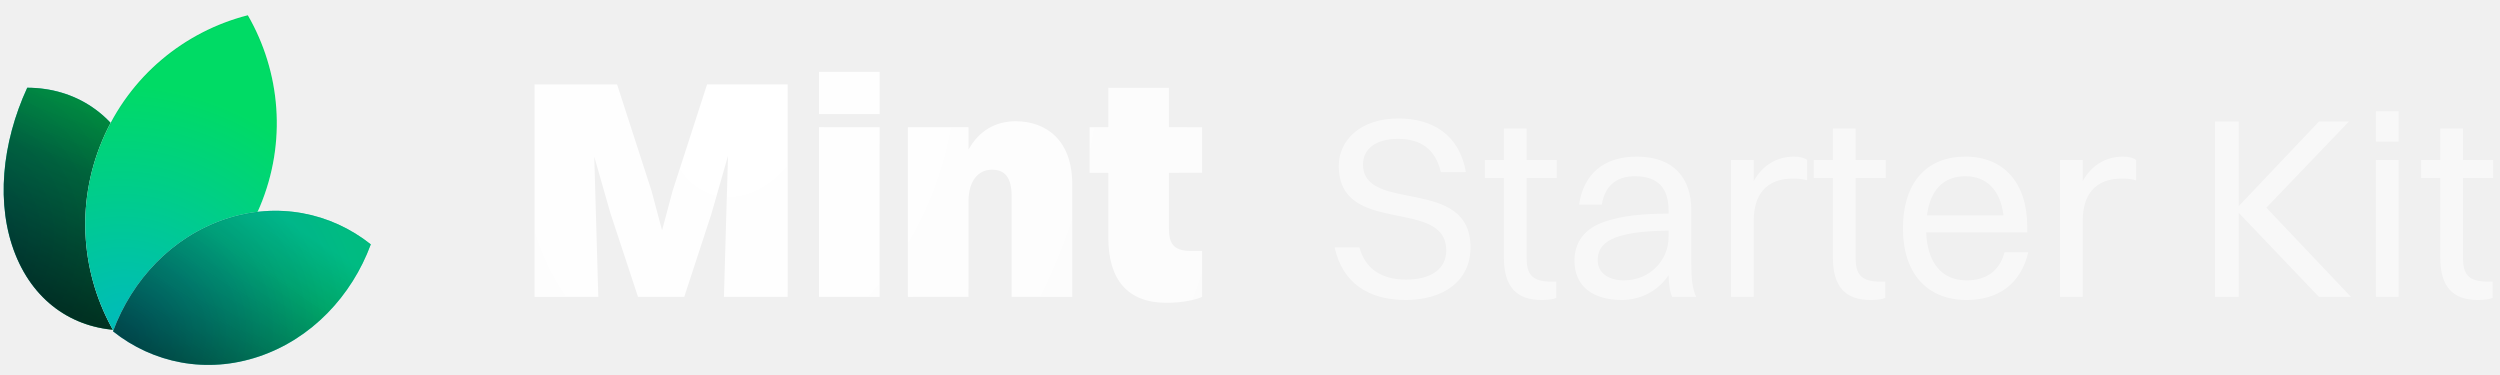
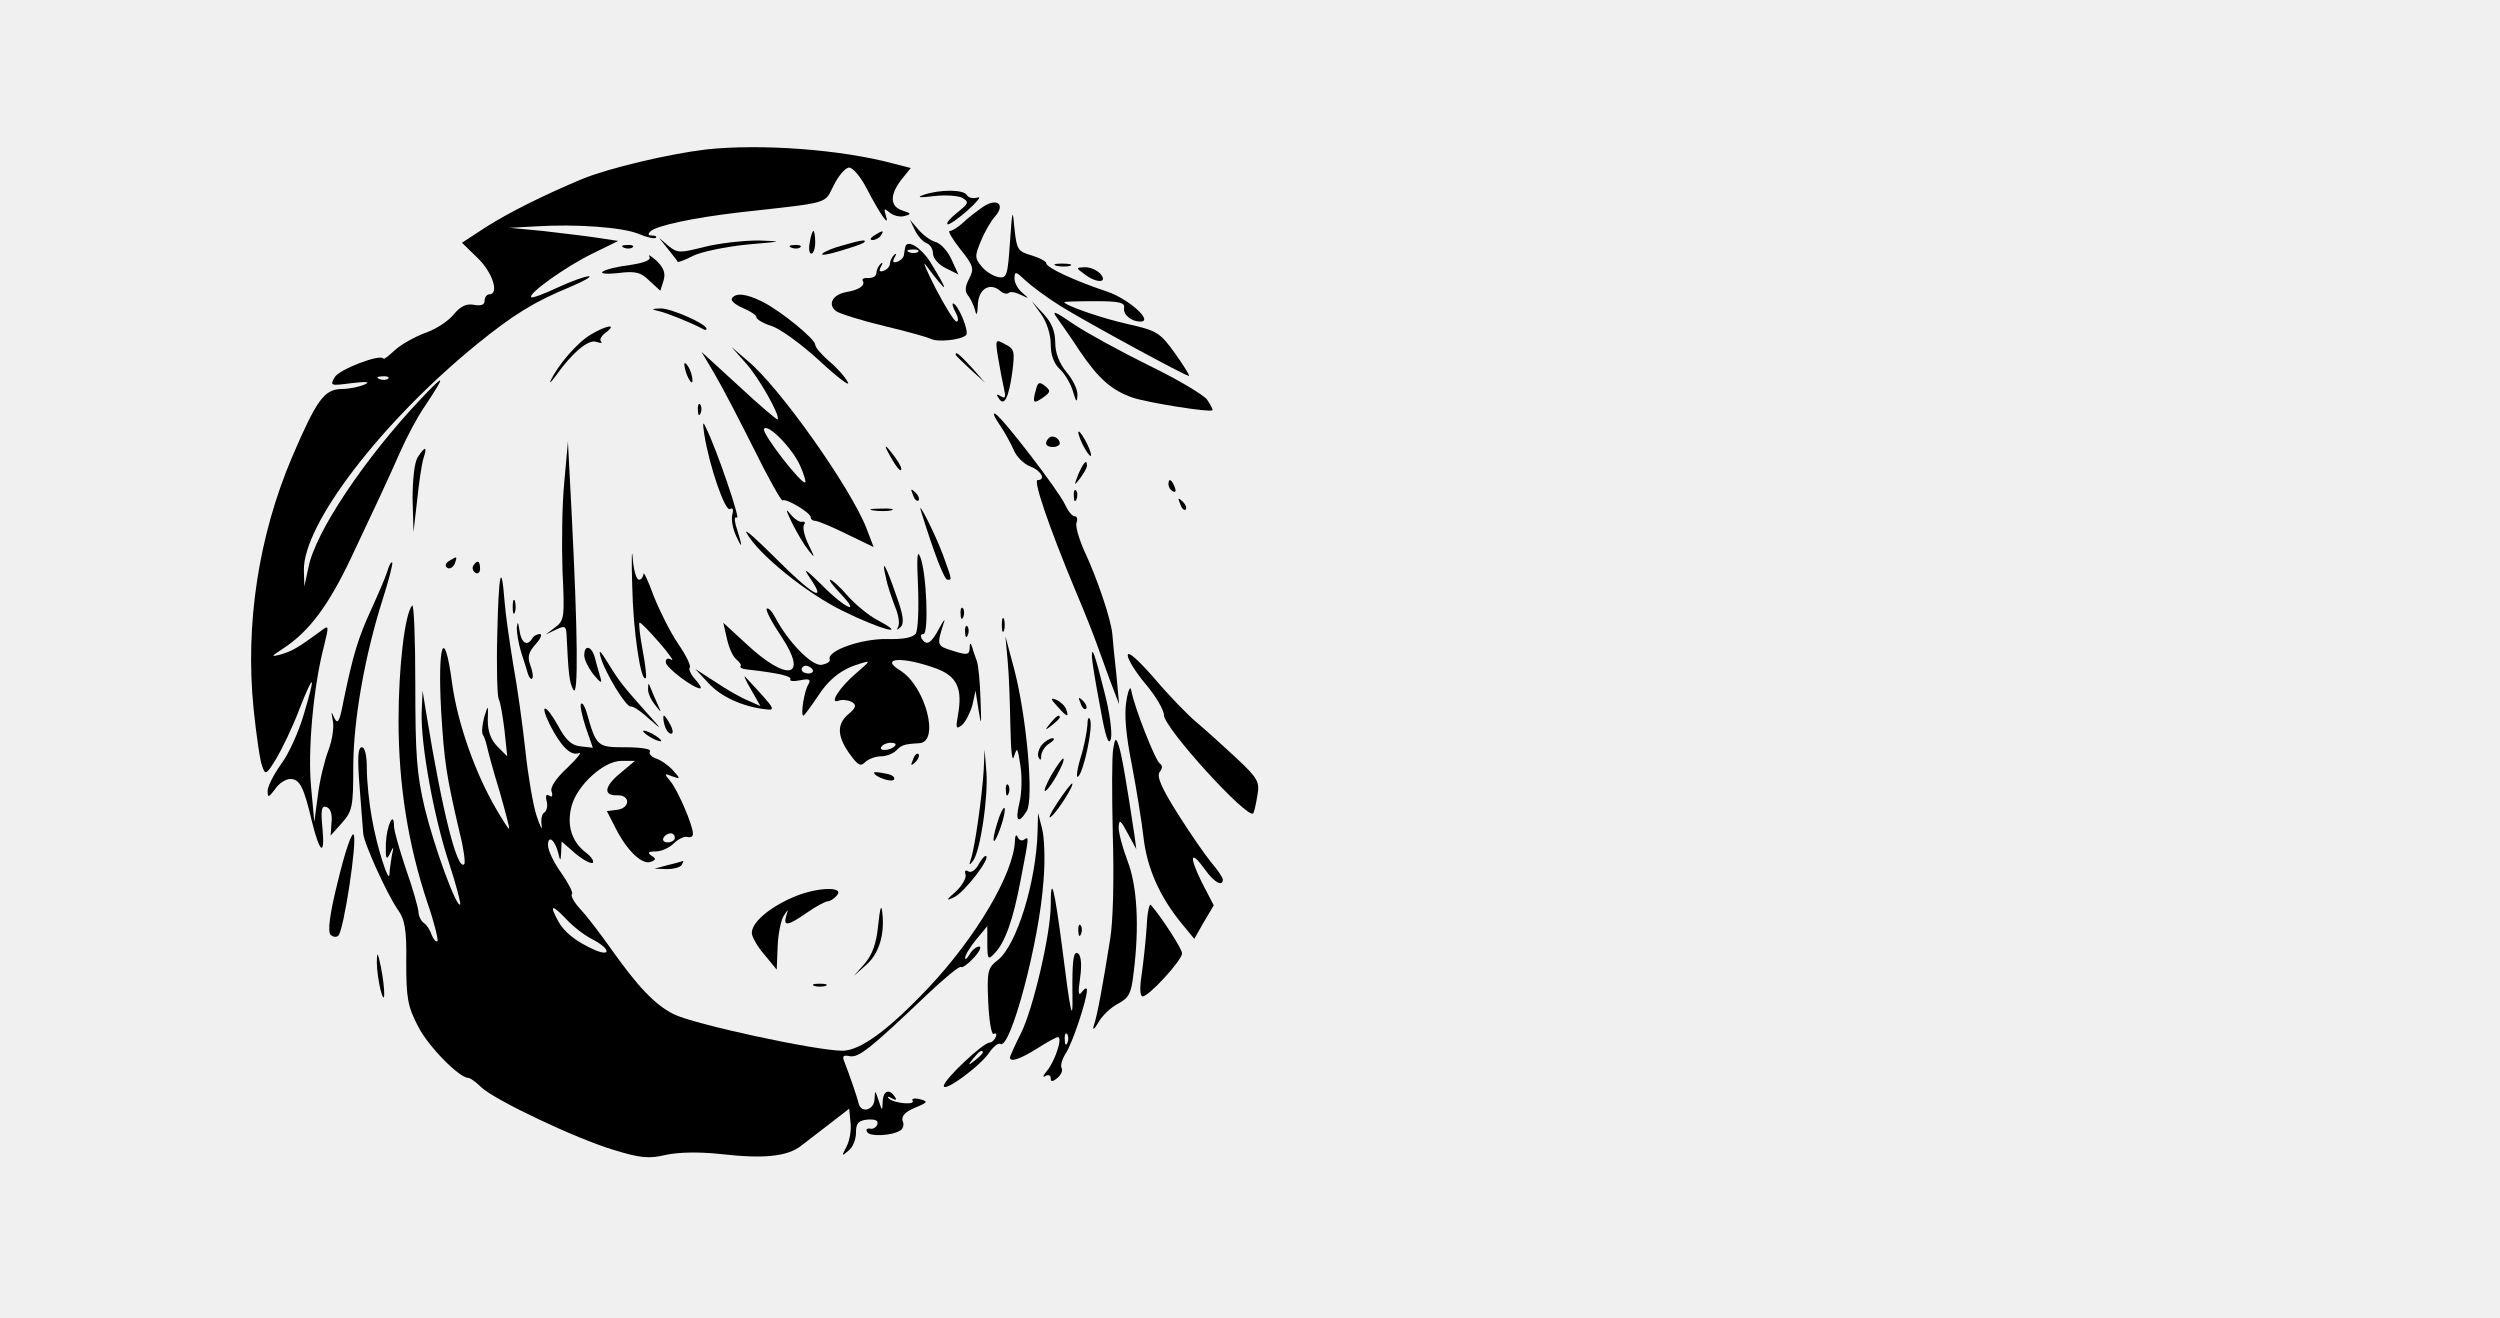
- <svg xmlns="http://www.w3.org/2000/svg" width="160" height="24" viewBox="0 0 160 24" fill="none">
-   <path d="M7.953 21.139C4.896 21.13 2.255 19.458 0.987 16.29C-0.28 13.121 0.109 9.163 1.744 5.615C4.801 5.624 7.442 7.296 8.71 10.465C9.977 13.633 9.588 17.591 7.953 21.139Z" fill="white" />
-   <path d="M7.953 21.139C4.896 21.13 2.255 19.458 0.987 16.29C-0.28 13.121 0.109 9.163 1.744 5.615C4.801 5.624 7.442 7.296 8.71 10.465C9.977 13.633 9.588 17.591 7.953 21.139Z" fill="url(#paint0_radial_115_109)" />
-   <path d="M7.953 21.139C4.896 21.13 2.255 19.458 0.987 16.29C-0.28 13.121 0.109 9.163 1.744 5.615C4.801 5.624 7.442 7.296 8.71 10.465C9.977 13.633 9.588 17.591 7.953 21.139Z" fill="black" fill-opacity="0.5" style="mix-blend-mode:hard-light" />
-   <path d="M7.953 21.139C4.896 21.13 2.255 19.458 0.987 16.29C-0.28 13.121 0.109 9.163 1.744 5.615C4.801 5.624 7.442 7.296 8.71 10.465C9.977 13.633 9.588 17.591 7.953 21.139Z" fill="url(#paint1_linear_115_109)" fill-opacity="0.5" style="mix-blend-mode:hard-light" />
-   <path d="M7.935 21.111C4.897 21.096 2.274 19.431 1.013 16.279C-0.248 13.124 0.136 9.182 1.762 5.643C4.8 5.659 7.423 7.324 8.684 10.476C9.945 13.63 9.561 17.572 7.935 21.111Z" stroke="url(#paint2_linear_115_109)" stroke-opacity="0.05" stroke-width="0.056" />
-   <path d="M7.31 21.257C11.354 20.221 14.884 17.375 16.628 13.236C18.373 9.097 17.945 4.587 15.86 0.976C11.816 2.012 8.287 4.858 6.542 8.998C4.797 13.137 5.225 17.646 7.31 21.257Z" fill="white" />
-   <path d="M7.31 21.257C11.354 20.221 14.884 17.375 16.628 13.236C18.373 9.097 17.945 4.587 15.86 0.976C11.816 2.012 8.287 4.858 6.542 8.998C4.797 13.137 5.225 17.646 7.31 21.257Z" fill="url(#paint3_radial_115_109)" />
-   <path d="M16.602 13.225C14.864 17.349 11.351 20.187 7.324 21.225C5.253 17.624 4.829 13.132 6.568 9.009C8.306 4.885 11.819 2.047 15.846 1.009C17.918 4.61 18.341 9.101 16.602 13.225Z" stroke="url(#paint4_linear_115_109)" stroke-opacity="0.05" stroke-width="0.056" />
-   <path d="M7.234 21.207C9.789 23.237 13.21 23.951 16.577 22.814C19.944 21.677 22.506 18.945 23.73 15.638C21.175 13.608 17.754 12.894 14.387 14.031C11.02 15.168 8.458 17.901 7.234 21.207Z" fill="white" />
-   <path d="M7.234 21.207C9.789 23.237 13.21 23.951 16.577 22.814C19.944 21.677 22.506 18.945 23.73 15.638C21.175 13.608 17.754 12.894 14.387 14.031C11.02 15.168 8.458 17.901 7.234 21.207Z" fill="url(#paint5_radial_115_109)" />
-   <path d="M7.234 21.207C9.789 23.237 13.21 23.951 16.577 22.814C19.944 21.677 22.506 18.945 23.73 15.638C21.175 13.608 17.754 12.894 14.387 14.031C11.02 15.168 8.458 17.901 7.234 21.207Z" fill="black" fill-opacity="0.2" style="mix-blend-mode:hard-light" />
-   <path d="M7.234 21.207C9.789 23.237 13.21 23.951 16.577 22.814C19.944 21.677 22.506 18.945 23.73 15.638C21.175 13.608 17.754 12.894 14.387 14.031C11.02 15.168 8.458 17.901 7.234 21.207Z" fill="url(#paint6_linear_115_109)" fill-opacity="0.5" style="mix-blend-mode:hard-light" />
-   <path d="M16.568 22.787C13.218 23.918 9.814 23.212 7.267 21.198C8.492 17.907 11.044 15.189 14.396 14.058C17.747 12.927 21.15 13.633 23.697 15.648C22.472 18.938 19.92 21.656 16.568 22.787Z" stroke="url(#paint7_linear_115_109)" stroke-opacity="0.05" stroke-width="0.056" />
-   <path d="M34.212 19V5.4H39.492L41.692 12.2L42.372 14.74L43.052 12.2L45.252 5.4H50.412V19H46.332L46.592 9.98L45.532 13.68L43.792 19H40.832L39.052 13.6L38.032 10.02L38.292 19H34.212ZM52.416 7.3V4.6H56.295V7.3H52.416ZM52.416 19V8.14H56.295V19H52.416ZM58.104 19V8.14H61.984V9.58C62.664 8.34 63.744 7.76 65.004 7.76C66.964 7.76 68.624 8.98 68.624 11.78V19H64.744V12.56C64.744 11.34 64.304 10.86 63.484 10.86C62.604 10.86 61.984 11.58 61.984 12.88V19H58.104ZM70.933 15.22V11.06H69.733V8.14H70.933V5.62H74.813V8.14H76.933V11.06H74.813V14.6C74.813 15.5 75.033 16.06 76.213 16.06H76.933V19C76.493 19.2 75.673 19.38 74.653 19.38C72.153 19.38 70.933 17.88 70.933 15.22Z" fill="url(#paint8_radial_115_109)" />
-   <path d="M87.232 10.519C87.232 13.687 94.112 11.229 94.112 15.832C94.112 17.994 92.364 19.198 89.971 19.198C87.562 19.198 85.912 18.093 85.417 15.832H87.001C87.364 17.169 88.371 17.895 89.987 17.895C91.671 17.895 92.561 17.152 92.561 16.03C92.561 12.598 85.681 15.155 85.681 10.618C85.681 9.001 87.034 7.582 89.509 7.582C91.671 7.582 93.403 8.621 93.816 11.014H92.215C91.868 9.529 90.912 8.886 89.476 8.886C88.057 8.886 87.232 9.529 87.232 10.519ZM96.25 16.476V11.393H95.029V10.239H96.25V8.226H97.702V10.239H99.632V11.393H97.702V16.476C97.702 17.532 98.015 18.026 99.302 18.026H99.599V19.066C99.434 19.148 99.071 19.198 98.659 19.198C97.025 19.198 96.25 18.323 96.25 16.476ZM102.516 13.093H101.064C101.345 11.162 102.615 10.024 104.76 10.024C107.103 10.024 108.242 11.393 108.242 13.44V16.888C108.242 17.895 108.324 18.521 108.555 19H107.021C106.856 18.654 106.806 18.142 106.79 17.614C106.047 18.72 104.859 19.198 103.803 19.198C101.988 19.198 100.767 18.357 100.767 16.69C100.767 15.486 101.427 14.611 102.714 14.182C103.902 13.786 105.107 13.687 106.79 13.671V13.473C106.79 12.053 106.13 11.278 104.628 11.278C103.374 11.278 102.698 11.971 102.516 13.093ZM102.252 16.657C102.252 17.465 102.929 17.944 103.952 17.944C105.569 17.944 106.79 16.674 106.79 15.172V14.759C103.061 14.793 102.252 15.585 102.252 16.657ZM110.787 19V10.239H112.239V11.591C112.833 10.519 113.774 10.024 114.83 10.024C115.176 10.024 115.49 10.107 115.655 10.239V11.542C115.407 11.46 115.094 11.427 114.747 11.427C112.998 11.427 112.239 12.515 112.239 14.1V19H110.787ZM117.305 16.476V11.393H116.084V10.239H117.305V8.226H118.757V10.239H120.688V11.393H118.757V16.476C118.757 17.532 119.071 18.026 120.358 18.026H120.655V19.066C120.49 19.148 120.127 19.198 119.714 19.198C118.081 19.198 117.305 18.323 117.305 16.476ZM129.809 16.145C129.33 18.192 127.862 19.198 125.865 19.198C123.324 19.198 121.79 17.482 121.79 14.627C121.79 11.658 123.324 10.024 125.783 10.024C128.258 10.024 129.743 11.723 129.743 14.512V14.875H123.275C123.357 16.838 124.281 17.944 125.865 17.944C127.103 17.944 127.977 17.35 128.291 16.145H129.809ZM125.783 11.278C124.38 11.278 123.539 12.152 123.324 13.786H128.225C128.027 12.169 127.152 11.278 125.783 11.278ZM131.843 19V10.239H133.295V11.591C133.889 10.519 134.829 10.024 135.885 10.024C136.232 10.024 136.545 10.107 136.71 10.239V11.542C136.463 11.46 136.149 11.427 135.803 11.427C134.054 11.427 133.295 12.515 133.295 14.1V19H131.843ZM141.763 19V7.78H143.281V13.192L148.413 7.78H150.327L145.047 13.291L150.459 19H148.413L143.281 13.621V19H141.763ZM152.06 9.067V7.12H153.512V9.067H152.06ZM152.06 19V10.239H153.512V19H152.06ZM156.178 16.476V11.393H154.957V10.239H156.178V8.226H157.63V10.239H159.56V11.393H157.63V16.476C157.63 17.532 157.943 18.026 159.23 18.026H159.527V19.066C159.362 19.148 158.999 19.198 158.587 19.198C156.953 19.198 156.178 18.323 156.178 16.476Z" fill="white" fill-opacity="0.55" />
-   <defs>
-     <radialGradient id="paint0_radial_115_109" cx="0" cy="0" r="1" gradientUnits="userSpaceOnUse" gradientTransform="translate(-3.00503 15.023) rotate(-10.029) scale(17.9572 17.784)">
-       <stop stop-color="#00B0BB" />
-       <stop offset="1" stop-color="#00DB65" />
-     </radialGradient>
-     <linearGradient id="paint1_linear_115_109" x1="7.39" y1="4.813" x2="1.63" y2="18.689" gradientUnits="userSpaceOnUse">
-       <stop stop-color="#18E299" />
-       <stop offset="1" />
-     </linearGradient>
-     <linearGradient id="paint2_linear_115_109" x1="7.948" y1="8.016" x2="1.761" y2="18.746" gradientUnits="userSpaceOnUse">
-       <stop />
-       <stop offset="1" stop-opacity="0" />
-     </linearGradient>
-     <radialGradient id="paint3_radial_115_109" cx="0" cy="0" r="1" gradientUnits="userSpaceOnUse" gradientTransform="translate(8.11404 20.8822) rotate(-75.7542) scale(21.6246 23.7772)">
-       <stop stop-color="#00BBBB" />
-       <stop offset="0.713" stop-color="#00DB65" />
-     </radialGradient>
-     <linearGradient id="paint4_linear_115_109" x1="7.602" y1="5.871" x2="15.556" y2="16.372" gradientUnits="userSpaceOnUse">
-       <stop />
-       <stop offset="1" stop-opacity="0" />
-     </linearGradient>
-     <radialGradient id="paint5_radial_115_109" cx="0" cy="0" r="1" gradientUnits="userSpaceOnUse" gradientTransform="translate(7.84537 21.5181) rotate(-20.3525) scale(18.5603 17.32)">
-       <stop stop-color="#00B0BB" />
-       <stop offset="1" stop-color="#00DB65" />
-     </radialGradient>
-     <linearGradient id="paint6_linear_115_109" x1="16.808" y1="13.007" x2="10.041" y2="22.994" gradientUnits="userSpaceOnUse">
-       <stop stop-color="#00B1BC" />
-       <stop offset="1" />
-     </linearGradient>
-     <linearGradient id="paint7_linear_115_109" x1="16.808" y1="13.007" x2="14.169" y2="23.841" gradientUnits="userSpaceOnUse">
-       <stop />
-       <stop offset="1" stop-opacity="0" />
-     </linearGradient>
-     <radialGradient id="paint8_radial_115_109" cx="0" cy="0" r="1" gradientUnits="userSpaceOnUse" gradientTransform="translate(47.2781 7) rotate(19.0047) scale(67.5582 85.7506)">
-       <stop stop-color="white" />
-       <stop offset="1" stop-color="white" stop-opacity="0.5" />
-     </radialGradient>
-   </defs>
+ <svg xmlns="http://www.w3.org/2000/svg" version="1.0" width="552pt" height="291pt" viewBox="0 0 552 291" preserveAspectRatio="xMidYMid meet">
+   <g transform="translate(0,291) scale(0.1,-0.1)" fill="#000000" stroke="none">
+     <path d="M1559 2580 c-83 -10 -214 -41 -273 -65 -84 -35 -164 -75 -214 -107 l-52 -34 35 -34 c33 -32 48 -80 25 -80 -5 0 -10 -6 -10 -14 0 -9 -8 -12 -24 -9 -16 3 -29 -3 -44 -21 -11 -14 -39 -33 -63 -41 -24 -9 -54 -26 -67 -38 -13 -12 -24 -21 -25 -19 -6 12 -99 -24 -108 -41 -11 -19 -9 -19 37 -13 33 4 43 3 29 -3 -11 -5 -34 -10 -52 -10 -37 -1 -54 -24 -108 -150 -74 -174 -104 -369 -85 -557 6 -57 14 -114 19 -126 7 -20 9 -19 31 17 12 20 36 69 51 109 33 84 37 79 9 -14 -11 -37 -33 -86 -50 -108 -16 -23 -30 -50 -29 -59 0 -15 2 -14 16 4 8 13 24 23 34 23 21 0 30 -18 48 -95 17 -69 29 -77 23 -14 -4 41 -2 51 9 47 9 -3 13 -16 11 -34 l-2 -29 25 28 c23 26 25 36 25 123 0 102 25 246 66 374 13 41 22 76 20 78 -3 2 -7 -7 -11 -20 -4 -13 -20 -50 -35 -83 -29 -63 -40 -99 -61 -200 -9 -48 -13 -56 -21 -40 -7 16 -7 15 -3 -7 3 -15 -2 -44 -10 -65 -8 -21 -19 -65 -23 -98 l-8 -60 -7 76 c-8 80 5 223 28 311 12 49 12 49 -9 33 -49 -36 -62 -43 -86 -50 -23 -6 -22 -5 5 13 57 37 100 94 151 202 47 99 82 174 108 233 14 32 38 77 54 100 47 71 46 74 -8 17 -124 -131 -234 -295 -249 -373 l-9 -42 -1 35 c-3 101 171 328 382 500 80 65 127 94 205 126 31 13 50 24 42 24 -8 0 -39 -11 -69 -25 -30 -14 -56 -24 -58 -21 -8 7 77 68 135 96 l57 28 -46 7 c-25 4 -79 10 -120 15 l-74 7 55 3 c94 6 194 -2 229 -16 19 -8 36 -12 39 -9 3 3 -1 5 -8 5 -9 0 -10 3 -4 9 14 13 94 30 196 42 207 23 187 18 209 60 11 22 26 39 34 39 8 0 26 -21 39 -47 31 -59 51 -87 42 -59 -5 16 -4 17 8 7 8 -7 23 -11 33 -8 16 4 15 6 -4 12 -28 9 -29 34 -3 68 l21 26 -39 10 c-115 31 -292 44 -413 31z m-702 -506 c-3 -3 -12 -4 -19 -1 -8 3 -5 6 6 6 11 1 17 -2 13 -5z" />
+     <path d="M2040 2480 c-17 -6 -11 -7 22 -3 25 3 54 1 63 -4 15 -9 14 -12 -11 -32 -15 -12 -25 -23 -22 -26 2 -3 22 11 44 30 21 19 32 32 23 29 -10 -3 -20 -1 -24 5 -7 13 -59 13 -95 1z" />
+     <path d="M2170 2453 c-14 -10 -34 -25 -44 -35 -11 -10 -24 -18 -29 -18 -5 0 6 -18 24 -41 29 -36 30 -43 19 -64 -9 -17 -10 -28 -3 -37 6 -7 13 -22 16 -33 3 -14 5 -10 6 11 1 35 25 51 48 33 7 -7 16 -9 20 -6 3 4 15 2 27 -4 19 -9 19 -9 4 4 -10 8 -18 22 -18 32 0 17 3 16 25 -5 13 -12 48 -38 77 -56 58 -36 275 -154 283 -154 3 0 -11 22 -30 49 -33 46 -40 51 -103 65 -59 13 -142 42 -142 49 0 1 30 2 68 2 52 0 66 -3 64 -14 -3 -15 15 -31 36 -31 30 0 -26 50 -73 66 -72 24 -135 53 -135 63 0 4 -15 12 -32 17 -31 9 -33 13 -38 59 -4 46 -5 43 -10 -30 -5 -73 -7 -80 -25 -77 -11 2 -28 12 -37 23 -16 19 -16 24 -2 57 8 20 22 44 31 54 24 27 4 42 -27 21z" />
+     <path d="M2020 2402 c6 -13 18 -26 26 -29 8 -3 14 -13 14 -23 0 -10 13 -25 28 -32 l28 -14 -15 33 c-8 18 -24 36 -36 39 -11 3 -28 16 -38 28 l-18 21 11 -23z" />
+     <path d="M1788 2375 c-3 -14 -1 -25 3 -25 5 0 9 11 9 25 0 14 -2 25 -4 25 -2 0 -6 -11 -8 -25z" />
+     <path d="M1930 2390 c-9 -6 -10 -10 -3 -10 6 0 15 5 18 10 8 12 4 12 -15 0z" />
+     <path d="M1475 2360 c11 -14 21 -26 21 -28 1 -2 17 4 34 13 18 9 71 20 119 25 80 7 82 7 26 9 -34 0 -87 -6 -119 -14 -55 -14 -60 -14 -80 2 l-21 18 20 -25z" />
+     <path d="M1860 2368 c-19 -5 -39 -13 -44 -18 -5 -5 13 -2 39 6 27 8 51 16 53 19 7 7 -7 5 -48 -7z" />
+     <path d="M1378 2363 c7 -3 16 -2 19 1 4 3 -2 6 -13 5 -11 0 -14 -3 -6 -6z" />
+     <path d="M1748 2363 c7 -3 16 -2 19 1 4 3 -2 6 -13 5 -11 0 -14 -3 -6 -6z" />
+     <path d="M1999 2365 c-1 -3 -2 -10 -3 -17 0 -6 -7 -13 -15 -16 -9 -3 -11 0 -6 9 5 8 4 11 -1 6 -5 -5 -9 -14 -9 -19 0 -6 -6 -13 -14 -16 -9 -3 -11 0 -6 9 5 8 4 11 -1 6 -5 -5 -9 -14 -9 -20 0 -7 -8 -11 -18 -11 -9 1 -15 -2 -12 -6 6 -10 -7 -20 -37 -25 -30 -6 -41 -27 -22 -42 9 -6 57 -21 107 -33 51 -12 96 -25 102 -28 13 -8 67 -3 78 8 8 7 -18 70 -29 70 -2 0 0 -9 6 -20 6 -11 7 -20 2 -20 -5 0 -25 33 -46 73 -20 39 -30 63 -22 52 51 -68 54 -65 9 8 -20 31 -50 49 -54 32z m28 -11 c-3 -3 -12 -4 -19 -1 -8 3 -5 6 6 6 11 1 17 -2 13 -5z" />
+     <path d="M1434 2343 c4 -7 -10 -13 -42 -18 -64 -8 -88 -24 -28 -18 39 5 51 2 70 -17 l24 -22 7 22 c5 16 1 28 -15 44 -13 11 -20 16 -16 9z" />
+     <path d="M2333 2323 c9 -2 23 -2 30 0 6 3 -1 5 -18 5 -16 0 -22 -2 -12 -5z" />
+     <path d="M2394 2305 c27 -21 53 -20 36 0 -7 8 -22 15 -34 15 -21 -1 -21 -1 -2 -15z" />
+     <path d="M1616 2251 c-3 -5 8 -14 24 -21 17 -7 30 -16 30 -20 0 -5 15 -14 34 -20 19 -6 67 -41 107 -78 40 -37 67 -57 61 -46 -6 12 -25 33 -42 47 -16 14 -30 30 -30 36 0 12 -75 74 -117 95 -36 18 -59 20 -67 7z" />
+     <path d="M2299 2216 c12 -17 21 -44 21 -66 0 -24 7 -43 20 -55 11 -10 24 -32 29 -49 7 -24 9 -26 10 -9 1 12 -10 35 -24 51 -16 20 -25 42 -25 65 0 25 -8 45 -26 64 l-26 28 21 -29z" />
+     <path d="M1455 2223 c18 -4 77 -28 98 -40 4 -2 7 -2 7 1 0 11 -80 46 -102 45 -20 -1 -21 -2 -3 -6z" />
+     <path d="M2334 2208 c9 -13 32 -45 50 -73 42 -62 71 -87 117 -103 32 -11 170 -33 176 -28 2 1 -4 12 -12 24 -9 11 -66 45 -128 75 -61 30 -136 71 -166 91 -42 29 -50 32 -37 14z" />
+     <path d="M1304 2171 c-30 -18 -72 -67 -88 -101 -4 -8 1 -4 11 10 37 52 73 82 90 75 10 -3 14 -3 10 1 -4 4 1 13 11 20 26 20 1 16 -34 -5z" />
+     <path d="M2204 2119 c4 -24 10 -55 13 -68 4 -18 3 -22 -7 -16 -9 6 -11 4 -5 -4 12 -20 22 0 30 56 6 47 5 53 -16 63 -21 12 -22 11 -15 -31z" />
+     <path d="M1646 2109 c28 -30 78 -118 71 -125 -1 -2 -40 31 -85 73 l-83 76 29 -49 c16 -27 55 -102 87 -166 32 -65 61 -116 63 -113 6 6 62 -27 62 -37 0 -4 4 -8 10 -8 5 0 37 -13 69 -29 l60 -29 -16 42 c-35 89 -192 312 -263 370 l-35 30 31 -35z m121 -228 c8 -18 13 -35 11 -36 -7 -7 -97 109 -91 118 8 13 63 -43 80 -82z" />
+     <path d="M2110 2127 c0 -2 15 -16 33 -33 l32 -29 -29 33 c-28 30 -36 37 -36 29z" />
+     <path d="M1511 2105 c1 -19 18 -51 18 -35 0 8 -4 22 -9 30 -5 8 -9 11 -9 5z" />
+     <path d="M2287 2048 c-8 -28 -5 -31 17 -15 16 11 16 15 3 25 -12 10 -16 8 -20 -10z" />
+     <path d="M1541 2004 c0 -11 3 -14 6 -6 3 7 2 16 -1 19 -3 4 -6 -2 -5 -13z" />
+     <path d="M2206 1974 c11 -16 25 -41 32 -57 6 -15 23 -32 37 -37 24 -9 35 -30 16 -30 -10 0 24 -101 84 -245 21 -49 41 -101 46 -115 5 -14 18 -50 29 -80 l21 -55 -6 65 c-4 36 -8 76 -9 90 -3 33 -33 122 -62 184 -12 27 -20 55 -17 62 3 8 1 14 -4 14 -6 0 -15 12 -22 27 -14 30 -135 188 -153 199 -7 4 -3 -6 8 -22z" />
+     <path d="M1555 1951 c11 -69 46 -172 57 -165 6 4 8 -1 5 -12 -3 -11 1 -32 9 -49 14 -30 14 -23 -1 24 -4 14 -3 21 2 18 9 -6 -45 152 -68 198 -7 16 -8 13 -4 -14z" />
+     <path d="M2381 1955 c0 -5 6 -21 14 -35 8 -14 14 -20 14 -15 0 6 -6 21 -14 35 -8 14 -14 21 -14 15z" />
+     <path d="M2316 1943 c-11 -11 -7 -20 9 -20 8 0 15 4 15 8 0 11 -16 20 -24 12z" />
+     <path d="M1246 1846 c-5 -49 -6 -138 -4 -197 5 -102 4 -109 -16 -124 l-21 -16 23 11 c19 9 22 8 23 -12 4 -85 6 -105 15 -121 11 -19 10 121 -4 393 l-8 155 -8 -89z" />
+     <path d="M1959 1915 c17 -33 31 -51 31 -40 0 6 -10 21 -21 35 -13 17 -17 18 -10 5z" />
+     <path d="M922 1900 c-7 -12 -11 -49 -11 -92 l2 -73 8 70 c4 39 10 80 14 93 9 27 4 28 -13 2z" />
+     <path d="M2381 1863 c-10 -26 -10 -27 4 -9 8 11 15 23 15 28 0 15 -7 8 -19 -19z" />
+     <path d="M2580 1841 c0 -6 4 -13 10 -16 6 -3 7 1 4 9 -7 18 -14 21 -14 7z" />
+     <path d="M2016 1817 c3 -10 9 -15 12 -12 3 3 0 11 -7 18 -10 9 -11 8 -5 -6z" />
+     <path d="M2371 1814 c0 -11 3 -14 6 -6 3 7 2 16 -1 19 -3 4 -6 -2 -5 -13z" />
+     <path d="M2606 1797 c3 -10 9 -15 12 -12 3 3 0 11 -7 18 -10 9 -11 8 -5 -6z" />
+     <path d="M1749 1755 c11 -22 27 -49 36 -60 15 -19 15 -18 0 13 -9 18 -13 37 -10 43 4 5 2 8 -4 7 -5 -2 -17 6 -26 17 -11 14 -10 9 4 -20z" />
+     <path d="M1928 1783 c12 -2 30 -2 40 0 9 3 -1 5 -23 4 -22 0 -30 -2 -17 -4z" />
+     <path d="M2034 1780 c29 -93 51 -150 58 -150 10 0 11 -3 -10 55 -17 46 -59 129 -48 95z" />
+     <path d="M1648 1734 c25 -47 133 -134 213 -173 83 -41 147 -58 78 -21 -20 10 -50 35 -67 54 -17 20 -35 36 -39 36 -4 0 6 -13 22 -30 48 -50 11 -34 -40 18 -38 37 -43 40 -26 15 38 -56 5 -37 -75 43 -42 42 -71 68 -66 58z" />
+     <path d="M1396 1615 c2 -99 19 -213 30 -202 2 2 -1 30 -7 61 -6 32 -9 59 -7 61 2 2 21 -18 43 -43 22 -25 34 -43 28 -39 -8 5 -13 3 -13 -5 0 -12 61 -58 76 -58 4 0 -1 9 -11 20 -10 11 -15 23 -12 26 3 4 -8 27 -26 53 -17 25 -41 73 -54 106 -12 33 -22 54 -22 48 -1 -7 -5 -13 -10 -13 -6 0 -12 21 -14 48 -2 26 -3 -2 -1 -63z" />
+     <path d="M2027 1615 c2 -49 0 -96 -5 -104 -7 -9 -28 -13 -64 -12 -56 1 -133 -26 -126 -45 2 -5 -7 -10 -18 -12 -22 -3 -75 52 -103 106 -7 13 -15 21 -18 18 -3 -3 11 -30 32 -61 61 -92 14 -102 -78 -16 l-50 46 8 -35 c4 -19 13 -40 21 -46 7 -6 12 -13 9 -15 -2 -3 4 -6 13 -7 71 -8 101 -15 97 -22 -2 -4 7 -5 22 -2 20 4 24 2 18 -9 -9 -13 -18 -69 -11 -69 2 0 15 18 30 40 27 42 55 63 96 75 23 7 22 6 -8 -20 -38 -32 -63 -71 -40 -62 8 3 21 1 29 -3 11 -7 9 -13 -9 -28 -26 -23 -23 -51 8 -92 15 -20 21 -23 31 -12 7 6 22 12 34 12 12 0 27 6 34 13 12 12 16 14 51 16 46 3 13 127 -43 161 -46 28 6 31 80 4 46 -17 59 -44 48 -104 -5 -28 -4 -31 9 -21 8 7 18 27 23 44 l7 32 7 -45 c6 -36 6 -30 4 25 -1 39 -5 77 -8 85 -3 8 -8 22 -10 30 -4 12 -6 12 -6 -2 -1 -14 -6 -15 -37 -5 -36 11 -36 12 -20 62 4 11 -1 5 -10 -12 -18 -34 -28 -40 -39 -23 -3 6 -2 10 4 10 12 0 7 135 -7 170 -7 18 -8 0 -5 -65z m-233 -183 c3 -5 -1 -9 -9 -9 -8 0 -15 4 -15 9 0 4 4 8 9 8 6 0 12 -4 15 -8z m182 -169 c-10 -11 -37 -12 -30 -2 3 5 12 9 21 9 9 0 13 -3 9 -7z" />
+     <path d="M991 1671 c-8 -5 -9 -11 -3 -15 5 -3 12 1 16 9 6 17 6 18 -13 6z" />
+     <path d="M1045 1661 c-3 -5 -1 -12 5 -16 5 -3 10 1 10 9 0 18 -6 21 -15 7z" />
+     <path d="M1956 1635 c3 -17 13 -45 20 -64 8 -18 11 -38 7 -45 -4 -8 -3 -8 5 -1 9 8 7 26 -9 70 -23 67 -34 86 -23 40z" />
+     <path d="M1098 1510 c-2 -72 0 -137 3 -143 4 -7 9 -38 13 -70 l6 -57 -21 21 c-15 15 -22 34 -22 58 1 36 1 36 -8 7 -4 -16 -6 -33 -3 -38 3 -4 7 -16 9 -25 2 -10 14 -55 28 -100 13 -46 23 -83 21 -83 -2 0 -14 19 -28 43 -47 80 -86 191 -98 280 -17 127 -32 87 -24 -62 7 -114 11 -141 41 -270 9 -35 13 -66 10 -69 -15 -16 -48 114 -83 328 l-9 55 -2 -48 c-2 -72 27 -231 60 -331 16 -49 27 -91 25 -93 -8 -8 -57 126 -78 212 -18 76 -21 119 -21 273 0 101 -3 179 -7 175 -16 -18 -30 -135 -30 -254 0 -142 21 -274 64 -403 15 -43 24 -81 22 -84 -3 -3 -9 4 -13 14 -3 10 -11 22 -17 26 -6 4 -12 15 -12 25 -1 10 -13 53 -28 95 -14 42 -26 84 -26 93 0 37 -16 3 -18 -37 -1 -34 1 -39 9 -23 8 18 9 17 4 -5 -2 -14 -5 -32 -5 -40 -1 -24 -28 60 -39 124 -6 33 -11 81 -11 108 0 29 -4 48 -11 48 -9 0 -10 -25 -5 -87 4 -49 7 -95 8 -103 1 -21 53 -135 76 -168 16 -22 20 -44 19 -117 0 -78 3 -97 26 -141 22 -44 91 -114 111 -114 4 0 17 -9 29 -21 30 -28 206 -112 292 -138 59 -18 77 -20 115 -11 28 6 73 7 120 2 96 -11 149 -6 180 19 14 11 43 33 65 50 l40 31 3 -31 c2 -16 -2 -40 -9 -53 -11 -21 -11 -22 4 -9 10 7 17 25 17 40 0 21 5 27 26 29 17 1 24 -2 21 -11 -2 -6 -10 -11 -16 -9 -7 1 -10 -2 -6 -8 6 -10 54 -8 73 4 6 4 9 13 5 21 -3 10 5 20 27 29 29 12 30 14 11 19 -12 3 -19 1 -16 -3 7 -11 -43 -6 -53 5 -4 4 -1 5 7 0 9 -5 12 -4 7 3 -12 19 -26 14 -27 -10 -1 -22 -1 -22 -9 2 -8 24 -8 24 -9 3 -1 -24 -29 -32 -35 -10 -4 17 -22 68 -31 91 -6 14 -4 17 11 14 20 -4 46 17 170 135 39 37 73 65 76 62 2 -3 15 6 28 20 13 14 18 25 12 25 -6 0 -16 -8 -21 -17 -6 -10 -10 -13 -10 -8 0 6 11 24 24 40 l25 30 0 -38 c0 -35 2 -37 15 -23 24 24 42 74 59 165 19 98 18 94 7 87 -5 -4 -12 0 -14 6 -3 7 -6 3 -6 -9 -3 -72 -86 -213 -192 -325 -88 -93 -150 -138 -189 -138 -58 0 -331 59 -373 81 -42 21 -80 62 -140 147 -22 31 -51 69 -65 84 -14 15 -23 31 -19 34 3 3 -8 24 -24 47 -16 22 -29 49 -29 61 0 24 16 11 23 -19 4 -17 5 -17 6 3 l1 24 31 -27 c17 -14 34 -23 38 -20 3 4 -4 14 -16 23 -31 24 -42 60 -31 102 12 46 71 100 110 100 l30 0 -31 -26 c-37 -30 -40 -51 -8 -50 29 1 29 -28 0 -32 l-23 -3 20 -39 c25 -49 58 -80 77 -73 12 5 12 7 1 14 -9 6 -7 9 10 9 12 0 30 8 40 18 10 10 24 16 30 14 7 -2 12 1 12 7 0 19 -33 95 -49 115 -15 18 -15 19 3 12 19 -7 19 -6 2 13 -10 11 -27 23 -37 26 -11 4 -17 11 -14 16 4 5 -19 9 -53 9 -64 0 -65 1 -87 78 -4 13 -9 21 -12 18 -3 -3 2 -26 10 -51 l16 -46 -27 3 c-20 2 -33 14 -50 46 -28 50 -42 50 -17 0 25 -48 45 -67 63 -61 8 4 -3 -11 -25 -32 -26 -24 -39 -44 -35 -53 3 -9 1 -13 -5 -9 -7 5 -9 0 -6 -12 3 -10 0 -22 -5 -25 -6 -3 -8 -16 -6 -29 2 -12 -3 -3 -11 21 -8 24 -19 89 -25 145 -6 56 -18 142 -27 191 -8 49 -17 111 -19 139 -7 90 -13 61 -16 -73z m392 -450 c0 -5 -7 -10 -16 -10 -8 0 -12 5 -9 10 3 6 10 10 16 10 5 0 9 -4 9 -10z m-182 -224 c39 -20 43 -40 4 -23 -40 18 -67 39 -80 64 -19 35 -14 37 16 6 15 -17 42 -38 60 -47z" />
+     <path d="M1132 1570 c0 -14 2 -19 5 -12 2 6 2 18 0 25 -3 6 -5 1 -5 -13z" />
+     <path d="M2121 1554 c0 -11 3 -14 6 -6 3 7 2 16 -1 19 -3 4 -6 -2 -5 -13z" />
+     <path d="M2212 1530 c0 -14 2 -19 5 -12 2 6 2 18 0 25 -3 6 -5 1 -5 -13z" />
+     <path d="M1141 1524 c0 -12 4 -36 10 -55 6 -19 13 -40 15 -48 3 -8 7 -12 9 -9 3 3 1 16 -4 29 -7 19 -4 29 12 47 11 12 15 22 9 22 -6 0 -14 -4 -17 -10 -11 -18 -24 -10 -28 18 -3 19 -4 21 -6 6z" />
+     <path d="M2131 1514 c0 -11 3 -14 6 -6 3 7 2 16 -1 19 -3 4 -6 -2 -5 -13z" />
+     <path d="M2225 1450 c3 -30 5 -95 6 -145 1 -55 4 -80 8 -65 7 22 8 19 14 -20 4 -25 3 -62 -2 -82 -10 -41 -3 -49 16 -19 16 26 0 206 -27 311 l-20 75 5 -55z" />
+     <path d="M1290 1463 c0 -10 10 -29 21 -43 15 -18 19 -20 15 -7 -3 11 -9 30 -12 43 -7 28 -24 32 -24 7z" />
+     <path d="M1326 1460 c9 -34 57 -113 67 -110 5 1 23 -11 40 -27 30 -26 30 -26 -3 11 -55 62 -61 69 -87 111 -17 28 -22 33 -17 15z" />
+     <path d="M2490 1463 c0 -9 18 -38 40 -64 22 -26 40 -57 40 -68 0 -28 184 -230 197 -217 2 2 6 19 9 38 6 32 2 39 -47 85 -30 28 -69 63 -88 79 -18 15 -60 58 -92 96 -36 41 -59 62 -59 51z" />
+     <path d="M2411 1459 c0 -8 8 -57 18 -109 12 -69 19 -88 24 -71 3 14 -3 60 -15 105 -20 80 -28 103 -27 75z" />
+     <path d="M1564 1402 c28 -31 76 -52 125 -58 25 -3 25 -2 -43 71 -5 6 0 -7 12 -27 l21 -37 -27 12 c-15 6 -47 24 -72 41 l-45 29 29 -31z" />
+     <path d="M1431 1389 c-1 -8 6 -24 15 -35 15 -19 15 -19 6 1 -5 11 -12 27 -15 35 -5 13 -6 13 -6 -1z" />
+     <path d="M2487 1362 c-5 -29 -1 -75 12 -140 10 -53 22 -126 26 -162 8 -67 35 -129 84 -189 l28 -34 21 37 22 37 -26 50 c-29 59 -26 74 6 30 20 -29 40 -40 40 -23 0 4 -11 21 -25 37 -14 17 -48 66 -75 109 -36 57 -47 83 -39 92 6 8 6 14 0 18 -10 6 -57 126 -63 161 -2 12 -7 2 -11 -23z" />
+     <path d="M2335 1350 c21 -24 26 -25 19 -6 -3 8 -13 17 -22 21 -13 5 -13 2 3 -15z" />
+     <path d="M2386 1357 c3 -10 9 -15 12 -12 3 3 0 11 -7 18 -10 9 -11 8 -5 -6z" />
+     <path d="M1467 1310 c3 -11 9 -20 15 -20 5 0 4 9 -2 20 -6 11 -12 20 -14 20 -2 0 -2 -9 1 -20z" />
+     <path d="M2319 1313 c-13 -16 -12 -17 4 -4 9 7 17 15 17 17 0 8 -8 3 -21 -13z" />
+     <path d="M2401 1309 c-1 -14 -7 -47 -15 -72 -8 -26 -10 -45 -6 -42 12 7 34 109 27 126 -3 8 -6 2 -6 -12z" />
+     <path d="M1420 1296 c0 -3 9 -10 20 -16 11 -6 20 -8 20 -6 0 3 -9 10 -20 16 -11 6 -20 8 -20 6z" />
+     <path d="M2300 1265 c-6 -8 -10 -20 -7 -27 4 -8 6 -7 6 4 1 9 9 22 19 27 9 6 12 11 6 11 -6 0 -17 -7 -24 -15z" />
+     <path d="M2458 1257 c-3 -15 -3 -100 -1 -189 3 -95 1 -192 -6 -233 -16 -100 -28 -167 -36 -190 -3 -11 1 -8 10 7 8 15 28 34 44 42 24 13 29 23 34 68 13 102 8 191 -13 246 -11 29 -20 62 -20 75 1 19 4 17 20 -13 l19 -35 -4 30 c-18 120 -29 183 -35 199 -6 18 -8 17 -12 -7z" />
+     <path d="M2016 1233 c-6 -14 -5 -15 5 -6 7 7 10 15 7 18 -3 3 -9 -2 -12 -12z" />
+     <path d="M2172 1210 c-3 -53 -19 -169 -28 -196 -5 -15 -4 -16 5 -4 16 23 33 140 29 195 l-4 50 -2 -45z" />
+     <path d="M2321 1198 c-12 -22 -18 -37 -12 -34 12 8 44 66 39 71 -2 2 -14 -15 -27 -37z" />
+     <path d="M1930 1204 c0 -9 40 -23 44 -15 3 5 -5 11 -19 13 -14 3 -25 4 -25 2z" />
+     <path d="M2221 1164 c0 -11 3 -14 6 -6 3 7 2 16 -1 19 -3 4 -6 -2 -5 -13z" />
+     <path d="M2335 1138 c-16 -24 -22 -38 -14 -31 15 12 53 73 46 73 -2 0 -17 -19 -32 -42z" />
+     <path d="M2202 1093 c-15 -48 -8 -55 8 -8 7 20 10 38 8 41 -3 2 -10 -13 -16 -33z" />
+     <path d="M2291 1074 c-3 -111 -46 -251 -88 -284 -22 -17 -24 -24 -21 -93 2 -41 7 -72 12 -70 5 3 7 0 5 -6 -3 -7 -9 -13 -14 -13 -14 0 -99 -80 -101 -95 -3 -18 82 44 101 74 9 13 20 21 24 18 22 -13 86 226 95 360 4 44 2 96 -3 115 l-9 35 -1 -41z m-121 -488 c0 -2 -8 -10 -17 -17 -16 -13 -17 -12 -4 4 13 16 21 21 21 13z" />
+     <path d="M747 968 c-19 -75 -24 -115 -17 -122 5 -5 13 -6 17 -2 12 11 42 209 34 223 -4 7 -19 -37 -34 -99z" />
+     <path d="M2160 1000 c-6 -11 -16 -18 -22 -14 -6 4 -9 1 -6 -7 2 -7 -7 -24 -21 -37 -23 -20 -23 -22 -4 -13 24 12 84 91 69 91 -3 0 -10 -9 -16 -20z" />
+     <path d="M1475 1000 l-30 -8 27 -1 c15 0 30 4 33 9 3 6 5 9 3 9 -2 -1 -16 -5 -33 -9z" />
+     <path d="M1749 928 c-52 -23 -89 -55 -89 -78 0 -8 12 -30 28 -48 l27 -33 2 50 c1 28 7 58 13 68 11 17 11 17 6 1 -7 -24 3 -23 46 7 20 14 41 25 46 25 5 0 14 6 20 13 18 21 -48 18 -99 -5z" />
+     <path d="M2320 911 c0 -62 -39 -230 -66 -283 -13 -26 -24 -50 -24 -53 0 -11 22 -4 60 20 22 14 42 25 46 25 11 0 -7 -54 -24 -74 -9 -11 -11 -16 -4 -12 7 4 12 2 12 -5 0 -8 4 -8 15 1 8 7 12 16 9 22 -3 5 1 19 9 32 15 22 47 119 47 140 0 6 -5 4 -11 -4 -8 -11 -9 -3 -4 32 4 28 2 49 -5 53 -10 6 -13 -15 -12 -95 1 -63 -5 -34 -23 110 -17 130 -25 162 -25 91z m37 -303 c-3 -8 -6 -5 -6 6 -1 11 2 17 5 13 3 -3 4 -12 1 -19z" />
+     <path d="M1939 867 c-4 -41 -13 -65 -30 -85 l-24 -27 27 24 c29 25 42 68 36 117 -2 19 -5 9 -9 -29z" />
+     <path d="M2532 865 c-2 -30 -7 -77 -11 -105 -5 -32 -4 -50 2 -50 14 0 87 80 87 95 0 10 -46 81 -69 107 -3 4 -8 -17 -9 -47z" />
+     <path d="M2381 854 c0 -11 3 -14 6 -6 3 7 2 16 -1 19 -3 4 -6 -2 -5 -13z" />
+     <path d="M832 785 c0 -16 4 -43 8 -60 11 -42 11 -1 1 50 -7 34 -9 35 -9 10z" />
+     <path d="M1798 733 c6 -2 18 -2 25 0 6 3 1 5 -13 5 -14 0 -19 -2 -12 -5z" />
+   </g>
</svg>
